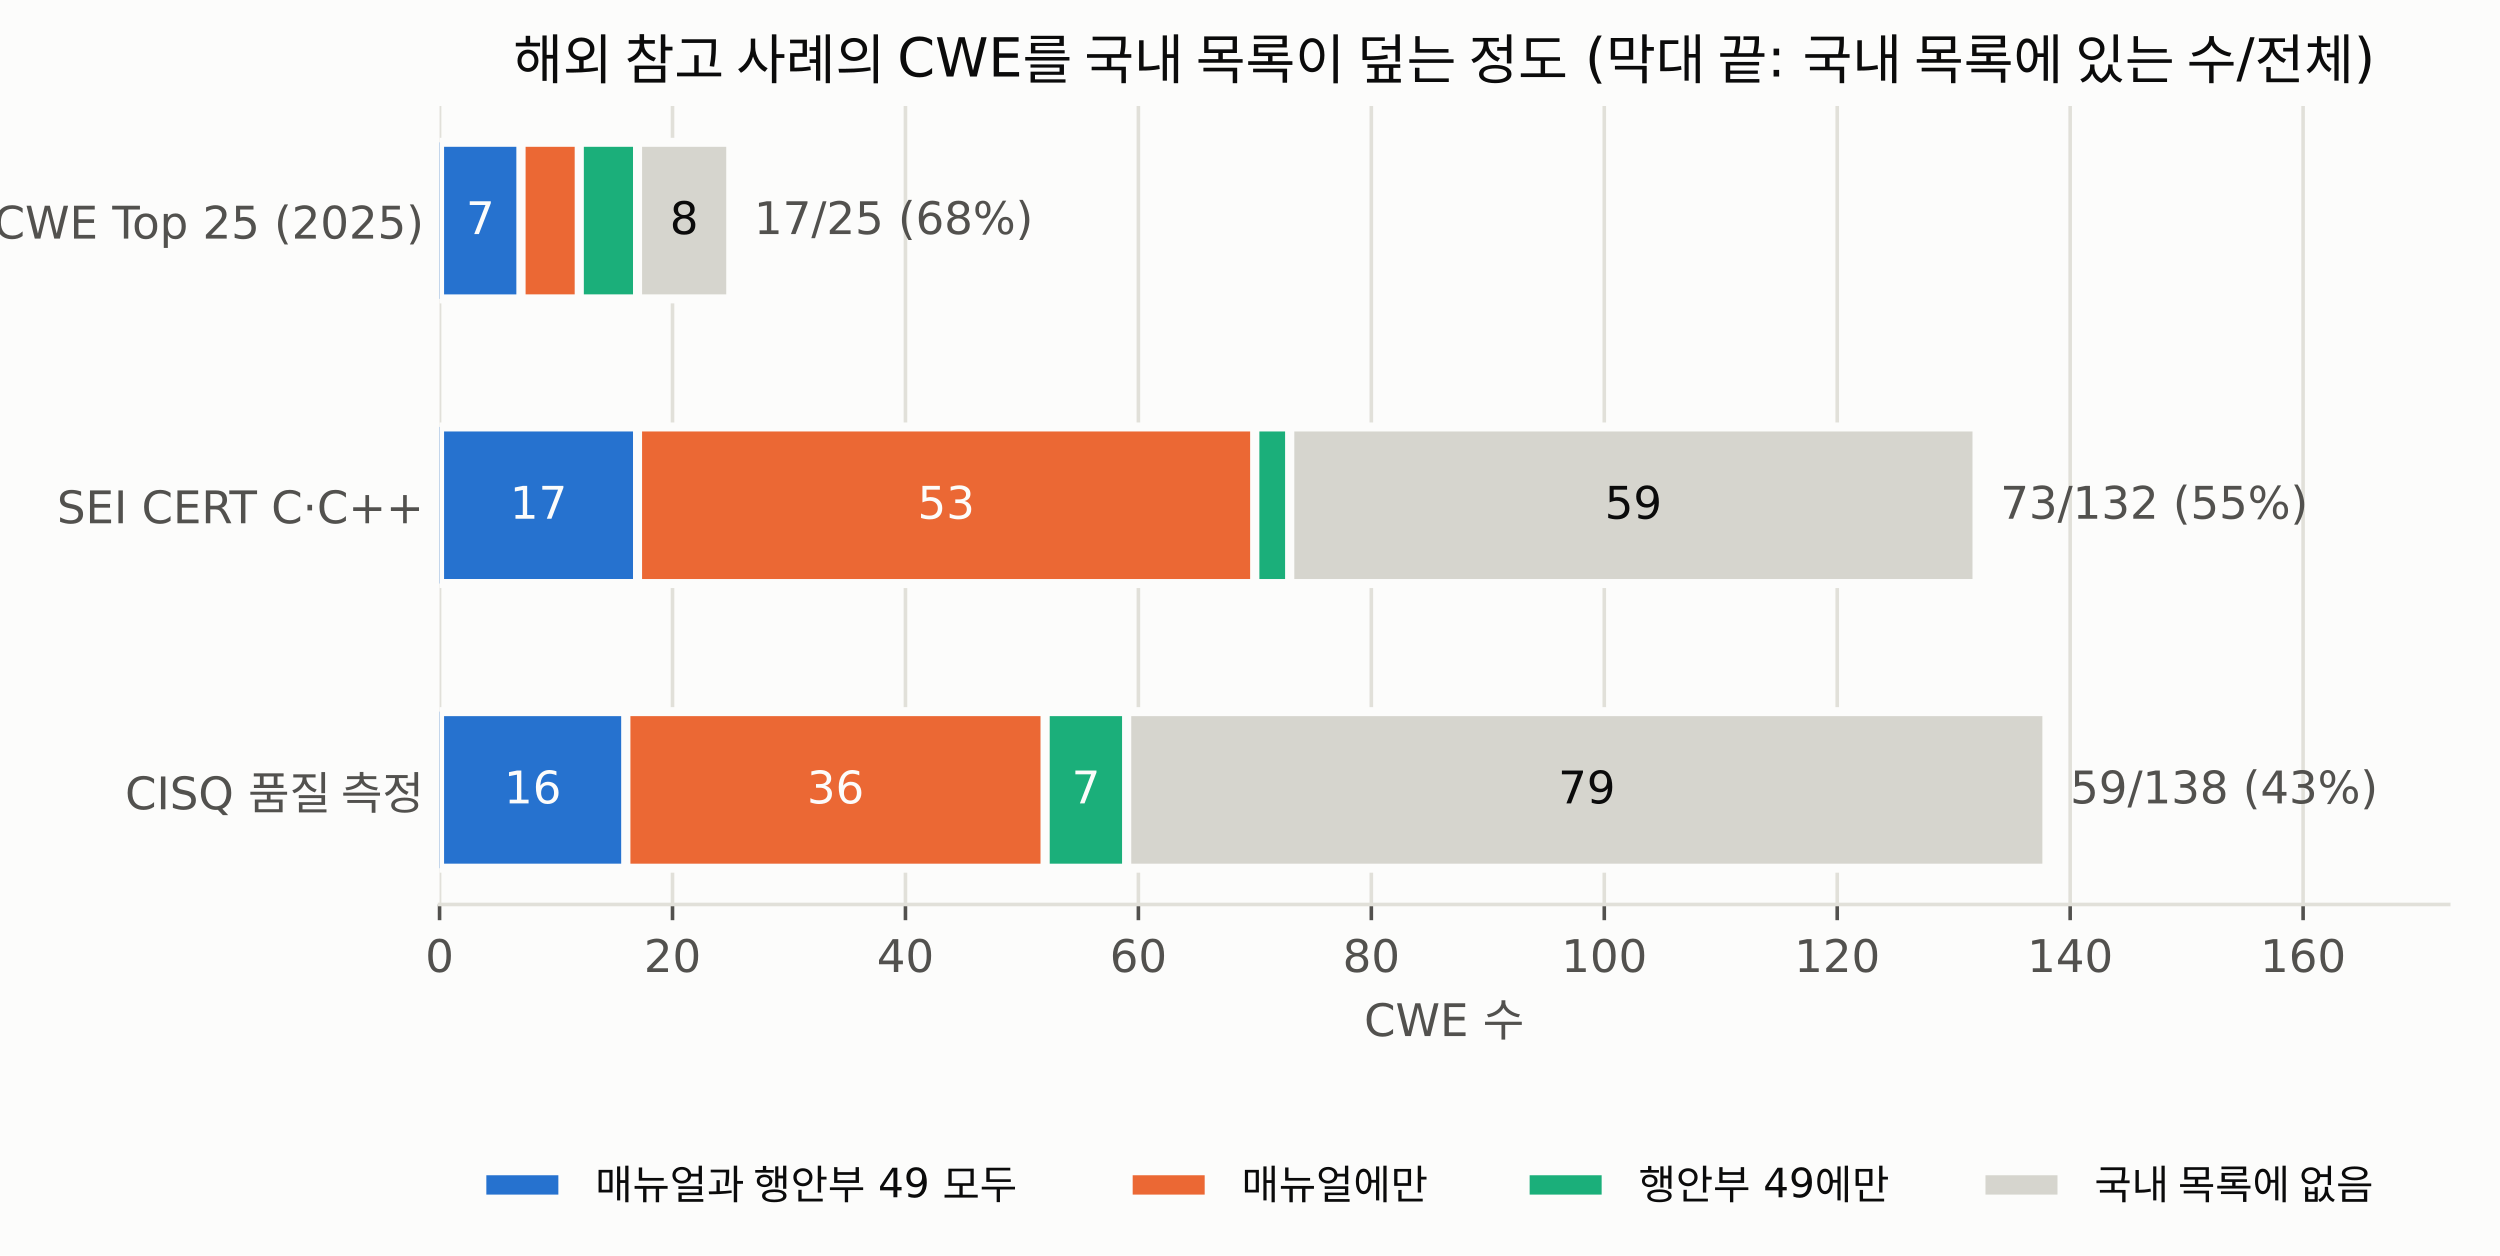
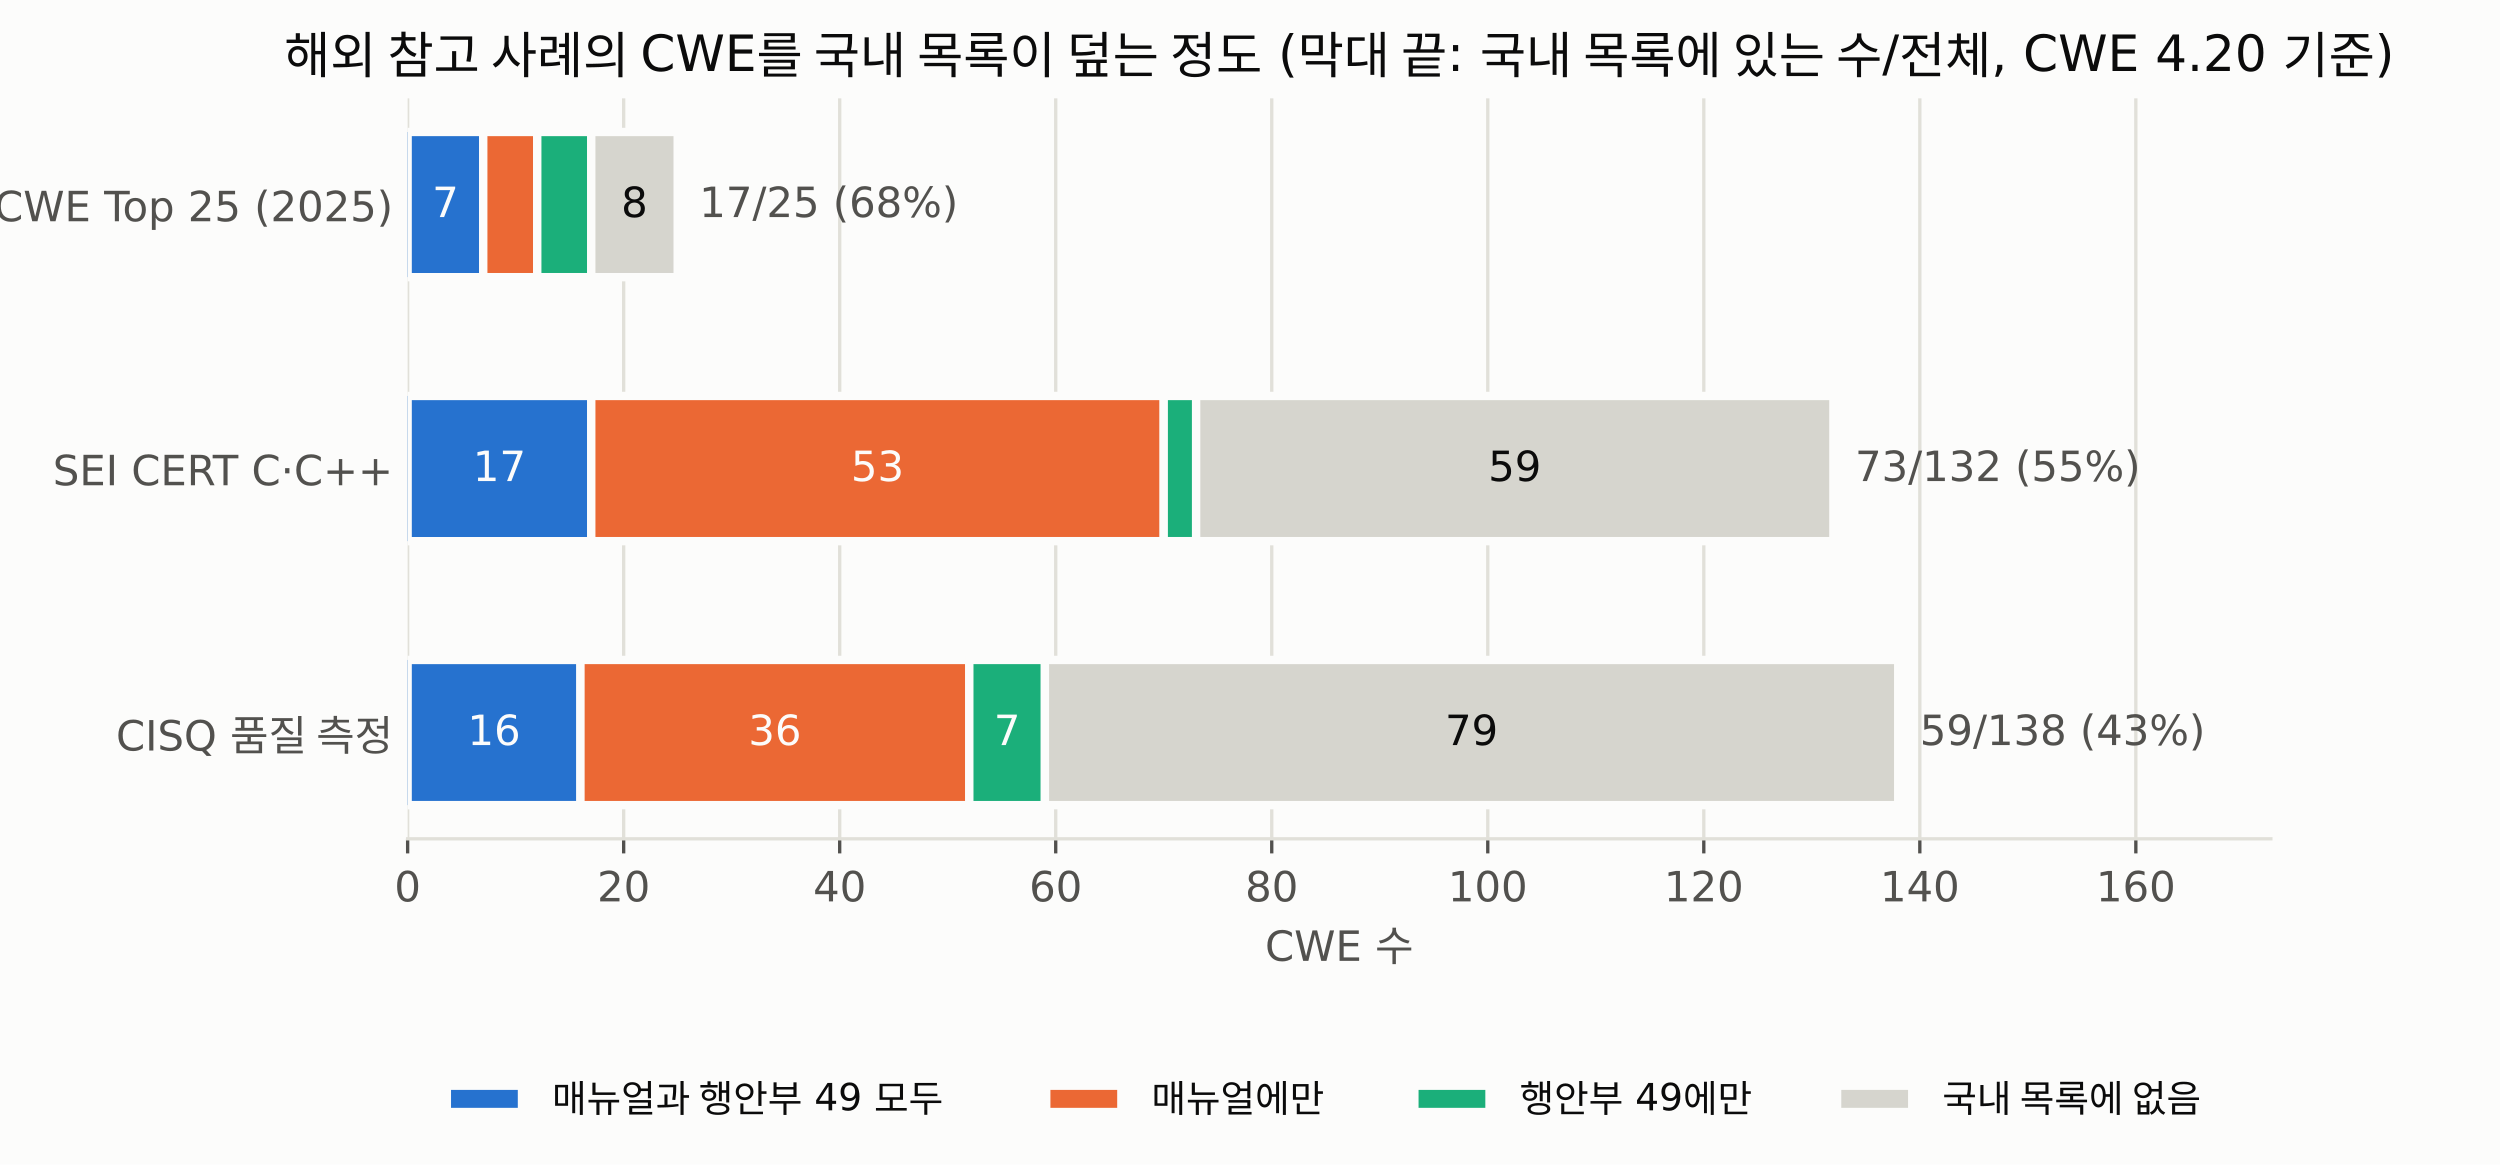
- <svg xmlns="http://www.w3.org/2000/svg" xmlns:xlink="http://www.w3.org/1999/xlink" width="555.463pt" height="279.024pt" viewBox="0 0 555.463 279.024" version="1.1">
+ <svg xmlns="http://www.w3.org/2000/svg" xmlns:xlink="http://www.w3.org/1999/xlink" width="598.963pt" height="279.024pt" viewBox="0 0 598.963 279.024" version="1.1">
  <defs>
    <style type="text/css">*{stroke-linejoin: round; stroke-linecap: butt}</style>
  </defs>
  <g id="figure_1">
    <g id="patch_1">
-       <path d="M 0 279.024  L 555.463 279.024  L 555.463 0  L 0 0  z " style="fill: #fcfcfb" />
+       <path d="M 0 279.024  L 598.963 279.024  L 598.963 0  L 0 0  z " style="fill: #fcfcfb" />
    </g>
    <g id="axes_1">
      <g id="patch_2">
        <path d="M 97.664 200.962  L 544.064 200.962  L 544.064 23.554  L 97.664 23.554  z " style="fill: #fcfcfb" />
      </g>
      <g id="matplotlib.axis_1">
        <g id="xtick_1">
          <g id="line2d_1">
            <path d="M 97.664 200.962  L 97.664 23.554  " clip-path="url(#pa669bd93cd)" style="fill: none; stroke: #e1e0d9; stroke-width: 0.8; stroke-linecap: square" />
          </g>
          <g id="line2d_2">
            <defs>
              <path id="m23ba8bfd0e" d="M 0 0  L 0 3.5  " style="stroke: #52514e; stroke-width: 0.8" />
            </defs>
            <g>
              <use xlink:href="#m23ba8bfd0e" x="97.664" y="200.962" style="fill: #52514e; stroke: #52514e; stroke-width: 0.8" />
            </g>
          </g>
          <g id="text_1">
            <text style="font-size: 10px; font-family: 'Malgun Gothic', 'DejaVu Sans', 'Bitstream Vera Sans', 'Computer Modern Sans Serif', 'Lucida Grande', 'Verdana', 'Geneva', 'Lucid', 'Arial', 'Helvetica', 'Avant Garde', sans-serif; text-anchor: middle; fill: #52514e" x="97.664" y="215.96" transform="rotate(-0 97.66406 215.9598)">0</text>
          </g>
        </g>
        <g id="xtick_2">
          <g id="line2d_3">
            <path d="M 149.421 200.962  L 149.421 23.554  " clip-path="url(#pa669bd93cd)" style="fill: none; stroke: #e1e0d9; stroke-width: 0.8; stroke-linecap: square" />
          </g>
          <g id="line2d_4">
            <g>
              <use xlink:href="#m23ba8bfd0e" x="149.421" y="200.962" style="fill: #52514e; stroke: #52514e; stroke-width: 0.8" />
            </g>
          </g>
          <g id="text_2">
            <text style="font-size: 10px; font-family: 'Malgun Gothic', 'DejaVu Sans', 'Bitstream Vera Sans', 'Computer Modern Sans Serif', 'Lucida Grande', 'Verdana', 'Geneva', 'Lucid', 'Arial', 'Helvetica', 'Avant Garde', sans-serif; text-anchor: middle; fill: #52514e" x="149.421" y="215.96" transform="rotate(-0 149.4206 215.9598)">20</text>
          </g>
        </g>
        <g id="xtick_3">
          <g id="line2d_5">
            <path d="M 201.177 200.962  L 201.177 23.554  " clip-path="url(#pa669bd93cd)" style="fill: none; stroke: #e1e0d9; stroke-width: 0.8; stroke-linecap: square" />
          </g>
          <g id="line2d_6">
            <g>
              <use xlink:href="#m23ba8bfd0e" x="201.177" y="200.962" style="fill: #52514e; stroke: #52514e; stroke-width: 0.8" />
            </g>
          </g>
          <g id="text_3">
            <text style="font-size: 10px; font-family: 'Malgun Gothic', 'DejaVu Sans', 'Bitstream Vera Sans', 'Computer Modern Sans Serif', 'Lucida Grande', 'Verdana', 'Geneva', 'Lucid', 'Arial', 'Helvetica', 'Avant Garde', sans-serif; text-anchor: middle; fill: #52514e" x="201.177" y="215.96" transform="rotate(-0 201.1771 215.9598)">40</text>
          </g>
        </g>
        <g id="xtick_4">
          <g id="line2d_7">
            <path d="M 252.934 200.962  L 252.934 23.554  " clip-path="url(#pa669bd93cd)" style="fill: none; stroke: #e1e0d9; stroke-width: 0.8; stroke-linecap: square" />
          </g>
          <g id="line2d_8">
            <g>
              <use xlink:href="#m23ba8bfd0e" x="252.934" y="200.962" style="fill: #52514e; stroke: #52514e; stroke-width: 0.8" />
            </g>
          </g>
          <g id="text_4">
            <text style="font-size: 10px; font-family: 'Malgun Gothic', 'DejaVu Sans', 'Bitstream Vera Sans', 'Computer Modern Sans Serif', 'Lucida Grande', 'Verdana', 'Geneva', 'Lucid', 'Arial', 'Helvetica', 'Avant Garde', sans-serif; text-anchor: middle; fill: #52514e" x="252.934" y="215.96" transform="rotate(-0 252.9336 215.9598)">60</text>
          </g>
        </g>
        <g id="xtick_5">
          <g id="line2d_9">
            <path d="M 304.69 200.962  L 304.69 23.554  " clip-path="url(#pa669bd93cd)" style="fill: none; stroke: #e1e0d9; stroke-width: 0.8; stroke-linecap: square" />
          </g>
          <g id="line2d_10">
            <g>
              <use xlink:href="#m23ba8bfd0e" x="304.69" y="200.962" style="fill: #52514e; stroke: #52514e; stroke-width: 0.8" />
            </g>
          </g>
          <g id="text_5">
            <text style="font-size: 10px; font-family: 'Malgun Gothic', 'DejaVu Sans', 'Bitstream Vera Sans', 'Computer Modern Sans Serif', 'Lucida Grande', 'Verdana', 'Geneva', 'Lucid', 'Arial', 'Helvetica', 'Avant Garde', sans-serif; text-anchor: middle; fill: #52514e" x="304.69" y="215.96" transform="rotate(-0 304.6901 215.9598)">80</text>
          </g>
        </g>
        <g id="xtick_6">
          <g id="line2d_11">
            <path d="M 356.447 200.962  L 356.447 23.554  " clip-path="url(#pa669bd93cd)" style="fill: none; stroke: #e1e0d9; stroke-width: 0.8; stroke-linecap: square" />
          </g>
          <g id="line2d_12">
            <g>
              <use xlink:href="#m23ba8bfd0e" x="356.447" y="200.962" style="fill: #52514e; stroke: #52514e; stroke-width: 0.8" />
            </g>
          </g>
          <g id="text_6">
            <text style="font-size: 10px; font-family: 'Malgun Gothic', 'DejaVu Sans', 'Bitstream Vera Sans', 'Computer Modern Sans Serif', 'Lucida Grande', 'Verdana', 'Geneva', 'Lucid', 'Arial', 'Helvetica', 'Avant Garde', sans-serif; text-anchor: middle; fill: #52514e" x="356.447" y="215.96" transform="rotate(-0 356.4467 215.9598)">100</text>
          </g>
        </g>
        <g id="xtick_7">
          <g id="line2d_13">
            <path d="M 408.203 200.962  L 408.203 23.554  " clip-path="url(#pa669bd93cd)" style="fill: none; stroke: #e1e0d9; stroke-width: 0.8; stroke-linecap: square" />
          </g>
          <g id="line2d_14">
            <g>
              <use xlink:href="#m23ba8bfd0e" x="408.203" y="200.962" style="fill: #52514e; stroke: #52514e; stroke-width: 0.8" />
            </g>
          </g>
          <g id="text_7">
            <text style="font-size: 10px; font-family: 'Malgun Gothic', 'DejaVu Sans', 'Bitstream Vera Sans', 'Computer Modern Sans Serif', 'Lucida Grande', 'Verdana', 'Geneva', 'Lucid', 'Arial', 'Helvetica', 'Avant Garde', sans-serif; text-anchor: middle; fill: #52514e" x="408.203" y="215.96" transform="rotate(-0 408.2032 215.9598)">120</text>
          </g>
        </g>
        <g id="xtick_8">
          <g id="line2d_15">
            <path d="M 459.96 200.962  L 459.96 23.554  " clip-path="url(#pa669bd93cd)" style="fill: none; stroke: #e1e0d9; stroke-width: 0.8; stroke-linecap: square" />
          </g>
          <g id="line2d_16">
            <g>
              <use xlink:href="#m23ba8bfd0e" x="459.96" y="200.962" style="fill: #52514e; stroke: #52514e; stroke-width: 0.8" />
            </g>
          </g>
          <g id="text_8">
            <text style="font-size: 10px; font-family: 'Malgun Gothic', 'DejaVu Sans', 'Bitstream Vera Sans', 'Computer Modern Sans Serif', 'Lucida Grande', 'Verdana', 'Geneva', 'Lucid', 'Arial', 'Helvetica', 'Avant Garde', sans-serif; text-anchor: middle; fill: #52514e" x="459.96" y="215.96" transform="rotate(-0 459.9597 215.9598)">140</text>
          </g>
        </g>
        <g id="xtick_9">
          <g id="line2d_17">
            <path d="M 511.716 200.962  L 511.716 23.554  " clip-path="url(#pa669bd93cd)" style="fill: none; stroke: #e1e0d9; stroke-width: 0.8; stroke-linecap: square" />
          </g>
          <g id="line2d_18">
            <g>
              <use xlink:href="#m23ba8bfd0e" x="511.716" y="200.962" style="fill: #52514e; stroke: #52514e; stroke-width: 0.8" />
            </g>
          </g>
          <g id="text_9">
            <text style="font-size: 10px; font-family: 'Malgun Gothic', 'DejaVu Sans', 'Bitstream Vera Sans', 'Computer Modern Sans Serif', 'Lucida Grande', 'Verdana', 'Geneva', 'Lucid', 'Arial', 'Helvetica', 'Avant Garde', sans-serif; text-anchor: middle; fill: #52514e" x="511.716" y="215.96" transform="rotate(-0 511.7162 215.9598)">160</text>
          </g>
        </g>
        <g id="text_10">
          <text style="font-size: 10px; font-family: 'Malgun Gothic', 'DejaVu Sans', 'Bitstream Vera Sans', 'Computer Modern Sans Serif', 'Lucida Grande', 'Verdana', 'Geneva', 'Lucid', 'Arial', 'Helvetica', 'Avant Garde', sans-serif; text-anchor: middle; fill: #52514e" x="320.864" y="230.204" transform="rotate(-0 320.8641 230.2039)">CWE 수</text>
        </g>
      </g>
      <g id="matplotlib.axis_2">
        <g id="ytick_1">
          <g id="line2d_19" />
          <g id="text_11">
            <text style="font-size: 10px; font-family: 'Malgun Gothic', 'DejaVu Sans', 'Bitstream Vera Sans', 'Computer Modern Sans Serif', 'Lucida Grande', 'Verdana', 'Geneva', 'Lucid', 'Arial', 'Helvetica', 'Avant Garde', sans-serif; text-anchor: end; fill: #52514e" x="94.164" y="53.01" transform="rotate(-0 94.16406 53.00971)">CWE Top 25 (2025)</text>
          </g>
        </g>
        <g id="ytick_2">
          <g id="line2d_20" />
          <g id="text_12">
            <text style="font-size: 10px; font-family: 'Malgun Gothic', 'DejaVu Sans', 'Bitstream Vera Sans', 'Computer Modern Sans Serif', 'Lucida Grande', 'Verdana', 'Geneva', 'Lucid', 'Arial', 'Helvetica', 'Avant Garde', sans-serif; text-anchor: end; fill: #52514e" x="94.164" y="116.257" transform="rotate(-0 94.16406 116.2568)">SEI CERT C·C++</text>
          </g>
        </g>
        <g id="ytick_3">
          <g id="line2d_21" />
          <g id="text_13">
            <text style="font-size: 10px; font-family: 'Malgun Gothic', 'DejaVu Sans', 'Bitstream Vera Sans', 'Computer Modern Sans Serif', 'Lucida Grande', 'Verdana', 'Geneva', 'Lucid', 'Arial', 'Helvetica', 'Avant Garde', sans-serif; text-anchor: end; fill: #52514e" x="94.164" y="179.814" transform="rotate(-0 94.16406 179.8142)">CISQ 품질 측정</text>
          </g>
        </g>
      </g>
      <g id="patch_3">
        <path d="M 97.664 31.618  L 115.779 31.618  L 115.779 66.404  L 97.664 66.404  z " clip-path="url(#pa669bd93cd)" style="fill: #2672cf; stroke: #fcfcfb; stroke-width: 2; stroke-linejoin: miter" />
      </g>
      <g id="patch_4">
        <path d="M 97.664 94.865  L 141.657 94.865  L 141.657 129.651  L 97.664 129.651  z " clip-path="url(#pa669bd93cd)" style="fill: #2672cf; stroke: #fcfcfb; stroke-width: 2; stroke-linejoin: miter" />
      </g>
      <g id="patch_5">
        <path d="M 97.664 158.112  L 139.069 158.112  L 139.069 192.898  L 97.664 192.898  z " clip-path="url(#pa669bd93cd)" style="fill: #2672cf; stroke: #fcfcfb; stroke-width: 2; stroke-linejoin: miter" />
      </g>
      <g id="patch_6">
        <path d="M 115.779 31.618  L 128.718 31.618  L 128.718 66.404  L 115.779 66.404  z " clip-path="url(#pa669bd93cd)" style="fill: #eb6834; stroke: #fcfcfb; stroke-width: 2; stroke-linejoin: miter" />
      </g>
      <g id="patch_7">
        <path d="M 141.657 94.865  L 278.812 94.865  L 278.812 129.651  L 141.657 129.651  z " clip-path="url(#pa669bd93cd)" style="fill: #eb6834; stroke: #fcfcfb; stroke-width: 2; stroke-linejoin: miter" />
      </g>
      <g id="patch_8">
        <path d="M 139.069 158.112  L 232.231 158.112  L 232.231 192.898  L 139.069 192.898  z " clip-path="url(#pa669bd93cd)" style="fill: #eb6834; stroke: #fcfcfb; stroke-width: 2; stroke-linejoin: miter" />
      </g>
      <g id="patch_9">
        <path d="M 128.718 31.618  L 141.657 31.618  L 141.657 66.404  L 128.718 66.404  z " clip-path="url(#pa669bd93cd)" style="fill: #1baf7a; stroke: #fcfcfb; stroke-width: 2; stroke-linejoin: miter" />
      </g>
      <g id="patch_10">
        <path d="M 278.812 94.865  L 286.575 94.865  L 286.575 129.651  L 278.812 129.651  z " clip-path="url(#pa669bd93cd)" style="fill: #1baf7a; stroke: #fcfcfb; stroke-width: 2; stroke-linejoin: miter" />
      </g>
      <g id="patch_11">
        <path d="M 232.231 158.112  L 250.346 158.112  L 250.346 192.898  L 232.231 192.898  z " clip-path="url(#pa669bd93cd)" style="fill: #1baf7a; stroke: #fcfcfb; stroke-width: 2; stroke-linejoin: miter" />
      </g>
      <g id="patch_12">
        <path d="M 141.657 31.618  L 162.36 31.618  L 162.36 66.404  L 141.657 66.404  z " clip-path="url(#pa669bd93cd)" style="fill: #d6d5ce; stroke: #fcfcfb; stroke-width: 2; stroke-linejoin: miter" />
      </g>
      <g id="patch_13">
        <path d="M 286.575 94.865  L 439.257 94.865  L 439.257 129.651  L 286.575 129.651  z " clip-path="url(#pa669bd93cd)" style="fill: #d6d5ce; stroke: #fcfcfb; stroke-width: 2; stroke-linejoin: miter" />
      </g>
      <g id="patch_14">
        <path d="M 250.346 158.112  L 454.784 158.112  L 454.784 192.898  L 250.346 192.898  z " clip-path="url(#pa669bd93cd)" style="fill: #d6d5ce; stroke: #fcfcfb; stroke-width: 2; stroke-linejoin: miter" />
      </g>
      <g id="patch_15">
        <path d="M 97.664 200.962  L 544.064 200.962  " style="fill: none; stroke: #e1e0d9; stroke-width: 0.8; stroke-linejoin: miter; stroke-linecap: square" />
      </g>
      <g id="text_14">
        <text style="font-size: 10px; font-family: 'Malgun Gothic', 'DejaVu Sans', 'Bitstream Vera Sans', 'Computer Modern Sans Serif', 'Lucida Grande', 'Verdana', 'Geneva', 'Lucid', 'Arial', 'Helvetica', 'Avant Garde', sans-serif; text-anchor: middle; fill: #fcfcfb" x="106.721" y="52.009" transform="rotate(-0 106.7215 52.00874)">7</text>
      </g>
      <g id="text_15">
        <text style="font-size: 10px; font-family: 'Malgun Gothic', 'DejaVu Sans', 'Bitstream Vera Sans', 'Computer Modern Sans Serif', 'Lucida Grande', 'Verdana', 'Geneva', 'Lucid', 'Arial', 'Helvetica', 'Avant Garde', sans-serif; text-anchor: middle; fill: #fcfcfb" x="119.661" y="115.256" transform="rotate(-0 119.6606 115.2558)">17</text>
      </g>
      <g id="text_16">
        <text style="font-size: 10px; font-family: 'Malgun Gothic', 'DejaVu Sans', 'Bitstream Vera Sans', 'Computer Modern Sans Serif', 'Lucida Grande', 'Verdana', 'Geneva', 'Lucid', 'Arial', 'Helvetica', 'Avant Garde', sans-serif; text-anchor: middle; fill: #fcfcfb" x="118.367" y="178.503" transform="rotate(-0 118.3667 178.5029)">16</text>
      </g>
      <g id="text_17">
        <text style="font-size: 10px; font-family: 'Malgun Gothic', 'DejaVu Sans', 'Bitstream Vera Sans', 'Computer Modern Sans Serif', 'Lucida Grande', 'Verdana', 'Geneva', 'Lucid', 'Arial', 'Helvetica', 'Avant Garde', sans-serif; text-anchor: middle; fill: #fcfcfb" x="210.234" y="115.256" transform="rotate(-0 210.2345 115.2558)">53</text>
      </g>
      <g id="text_18">
        <text style="font-size: 10px; font-family: 'Malgun Gothic', 'DejaVu Sans', 'Bitstream Vera Sans', 'Computer Modern Sans Serif', 'Lucida Grande', 'Verdana', 'Geneva', 'Lucid', 'Arial', 'Helvetica', 'Avant Garde', sans-serif; text-anchor: middle; fill: #fcfcfb" x="185.65" y="178.503" transform="rotate(-0 185.6501 178.5029)">36</text>
      </g>
      <g id="text_19">
        <text style="font-size: 10px; font-family: 'Malgun Gothic', 'DejaVu Sans', 'Bitstream Vera Sans', 'Computer Modern Sans Serif', 'Lucida Grande', 'Verdana', 'Geneva', 'Lucid', 'Arial', 'Helvetica', 'Avant Garde', sans-serif; text-anchor: middle; fill: #fcfcfb" x="241.288" y="178.503" transform="rotate(-0 241.2884 178.5029)">7</text>
      </g>
      <g id="text_20">
        <text style="font-size: 10px; font-family: 'Malgun Gothic', 'DejaVu Sans', 'Bitstream Vera Sans', 'Computer Modern Sans Serif', 'Lucida Grande', 'Verdana', 'Geneva', 'Lucid', 'Arial', 'Helvetica', 'Avant Garde', sans-serif; text-anchor: middle; fill: #0b0b0b" x="152.008" y="52.009" transform="rotate(-0 152.0084 52.00874)">8</text>
      </g>
      <g id="text_21">
        <text style="font-size: 10px; font-family: 'Malgun Gothic', 'DejaVu Sans', 'Bitstream Vera Sans', 'Computer Modern Sans Serif', 'Lucida Grande', 'Verdana', 'Geneva', 'Lucid', 'Arial', 'Helvetica', 'Avant Garde', sans-serif; text-anchor: middle; fill: #0b0b0b" x="362.916" y="115.256" transform="rotate(-0 362.9162 115.2558)">59</text>
      </g>
      <g id="text_22">
        <text style="font-size: 10px; font-family: 'Malgun Gothic', 'DejaVu Sans', 'Bitstream Vera Sans', 'Computer Modern Sans Serif', 'Lucida Grande', 'Verdana', 'Geneva', 'Lucid', 'Arial', 'Helvetica', 'Avant Garde', sans-serif; text-anchor: middle; fill: #0b0b0b" x="352.565" y="178.503" transform="rotate(-0 352.5649 178.5029)">79</text>
      </g>
      <g id="text_23">
        <text style="font-size: 10px; font-family: 'Malgun Gothic', 'DejaVu Sans', 'Bitstream Vera Sans', 'Computer Modern Sans Serif', 'Lucida Grande', 'Verdana', 'Geneva', 'Lucid', 'Arial', 'Helvetica', 'Avant Garde', sans-serif; text-anchor: start; fill: #52514e" x="167.535" y="52.009" transform="rotate(-0 167.5354 52.00874)">17/25 (68%)</text>
      </g>
      <g id="text_24">
        <text style="font-size: 10px; font-family: 'Malgun Gothic', 'DejaVu Sans', 'Bitstream Vera Sans', 'Computer Modern Sans Serif', 'Lucida Grande', 'Verdana', 'Geneva', 'Lucid', 'Arial', 'Helvetica', 'Avant Garde', sans-serif; text-anchor: start; fill: #52514e" x="444.433" y="115.256" transform="rotate(-0 444.4328 115.2558)">73/132 (55%)</text>
      </g>
      <g id="text_25">
        <text style="font-size: 10px; font-family: 'Malgun Gothic', 'DejaVu Sans', 'Bitstream Vera Sans', 'Computer Modern Sans Serif', 'Lucida Grande', 'Verdana', 'Geneva', 'Lucid', 'Arial', 'Helvetica', 'Avant Garde', sans-serif; text-anchor: start; fill: #52514e" x="459.96" y="178.503" transform="rotate(-0 459.9597 178.5029)">59/138 (43%)</text>
      </g>
      <g id="text_26">
-         <text style="font-size: 12px; font-family: 'Malgun Gothic', 'DejaVu Sans', 'Bitstream Vera Sans', 'Computer Modern Sans Serif', 'Lucida Grande', 'Verdana', 'Geneva', 'Lucid', 'Arial', 'Helvetica', 'Avant Garde', sans-serif; text-anchor: middle; fill: #0b0b0b" x="320.864" y="17.554" transform="rotate(-0 320.8641 17.55375)">해외 참고 사례의 CWE를 국내 목록이 덮는 정도 (막대 끝: 국내 목록에 있는 수/전체)</text>
+         <text style="font-size: 12px; font-family: 'Malgun Gothic', 'DejaVu Sans', 'Bitstream Vera Sans', 'Computer Modern Sans Serif', 'Lucida Grande', 'Verdana', 'Geneva', 'Lucid', 'Arial', 'Helvetica', 'Avant Garde', sans-serif; text-anchor: middle; fill: #0b0b0b" x="320.864" y="17.554" transform="rotate(-0 320.8641 17.55375)">해외 참고 사례의 CWE를 국내 목록이 덮는 정도 (막대 끝: 국내 목록에 있는 수/전체, CWE 4.20 기준)</text>
      </g>
      <g id="legend_1">
        <g id="patch_16">
          <path d="M 107.058 266.423  L 125.058 266.423  L 125.058 260.123  L 107.058 260.123  z " style="fill: #2672cf; stroke: #fcfcfb; stroke-width: 2; stroke-linejoin: miter" />
        </g>
        <g id="text_27">
          <text style="font-size: 9px; font-family: 'Malgun Gothic', 'DejaVu Sans', 'Bitstream Vera Sans', 'Computer Modern Sans Serif', 'Lucida Grande', 'Verdana', 'Geneva', 'Lucid', 'Arial', 'Helvetica', 'Avant Garde', sans-serif; text-anchor: start; fill: #0b0b0b" x="132.258" y="266.423" transform="rotate(-0 132.2578 266.4226)">매뉴얼과 행안부 49 모두</text>
        </g>
        <g id="patch_17">
          <path d="M 250.664 266.423  L 268.664 266.423  L 268.664 260.123  L 250.664 260.123  z " style="fill: #eb6834; stroke: #fcfcfb; stroke-width: 2; stroke-linejoin: miter" />
        </g>
        <g id="text_28">
          <text style="font-size: 9px; font-family: 'Malgun Gothic', 'DejaVu Sans', 'Bitstream Vera Sans', 'Computer Modern Sans Serif', 'Lucida Grande', 'Verdana', 'Geneva', 'Lucid', 'Arial', 'Helvetica', 'Avant Garde', sans-serif; text-anchor: start; fill: #0b0b0b" x="275.864" y="266.423" transform="rotate(-0 275.8641 266.4226)">매뉴얼에만</text>
        </g>
        <g id="patch_18">
          <path d="M 338.864 266.423  L 356.864 266.423  L 356.864 260.123  L 338.864 260.123  z " style="fill: #1baf7a; stroke: #fcfcfb; stroke-width: 2; stroke-linejoin: miter" />
        </g>
        <g id="text_29">
          <text style="font-size: 9px; font-family: 'Malgun Gothic', 'DejaVu Sans', 'Bitstream Vera Sans', 'Computer Modern Sans Serif', 'Lucida Grande', 'Verdana', 'Geneva', 'Lucid', 'Arial', 'Helvetica', 'Avant Garde', sans-serif; text-anchor: start; fill: #0b0b0b" x="364.064" y="266.423" transform="rotate(-0 364.0641 266.4226)">행안부 49에만</text>
        </g>
        <g id="patch_19">
          <path d="M 440.142 266.423  L 458.142 266.423  L 458.142 260.123  L 440.142 260.123  z " style="fill: #d6d5ce; stroke: #fcfcfb; stroke-width: 2; stroke-linejoin: miter" />
        </g>
        <g id="text_30">
          <text style="font-size: 9px; font-family: 'Malgun Gothic', 'DejaVu Sans', 'Bitstream Vera Sans', 'Computer Modern Sans Serif', 'Lucida Grande', 'Verdana', 'Geneva', 'Lucid', 'Arial', 'Helvetica', 'Avant Garde', sans-serif; text-anchor: start; fill: #0b0b0b" x="465.342" y="266.423" transform="rotate(-0 465.3422 266.4226)">국내 목록에 없음</text>
        </g>
      </g>
    </g>
  </g>
  <defs>
    <clipPath id="pa669bd93cd">
      <rect x="97.664" y="23.554" width="446.4" height="177.408" />
    </clipPath>
  </defs>
</svg>
